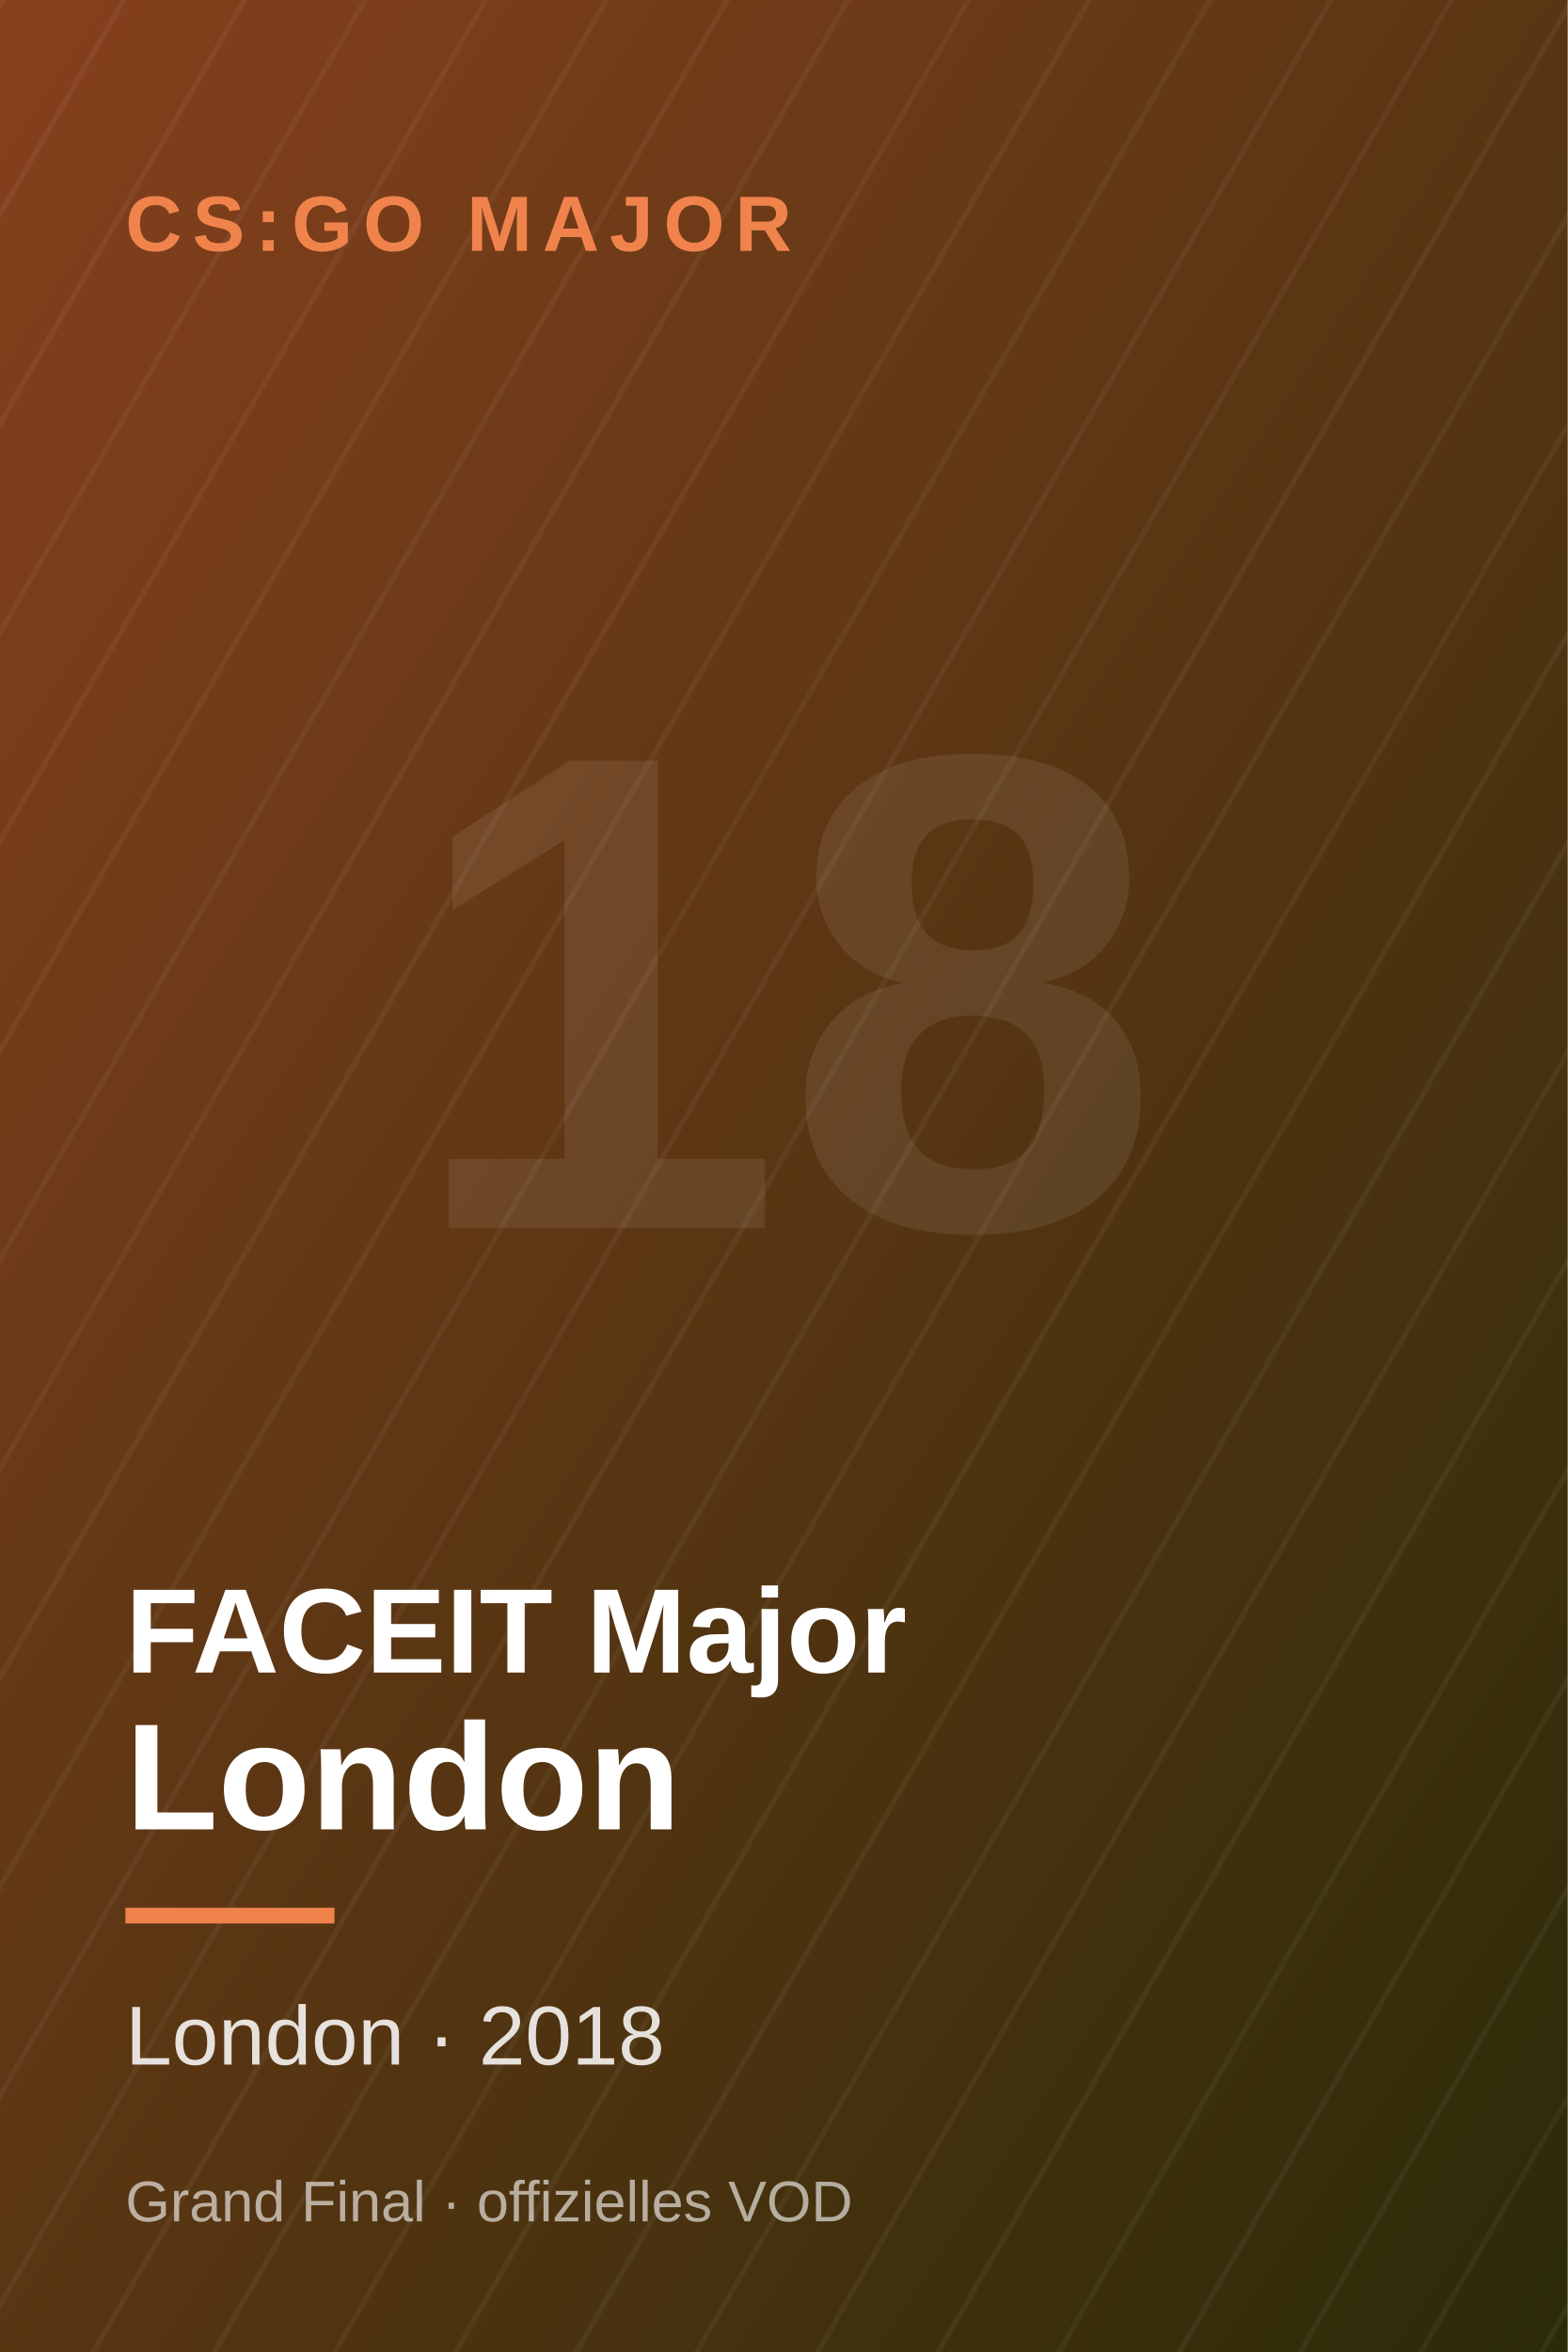
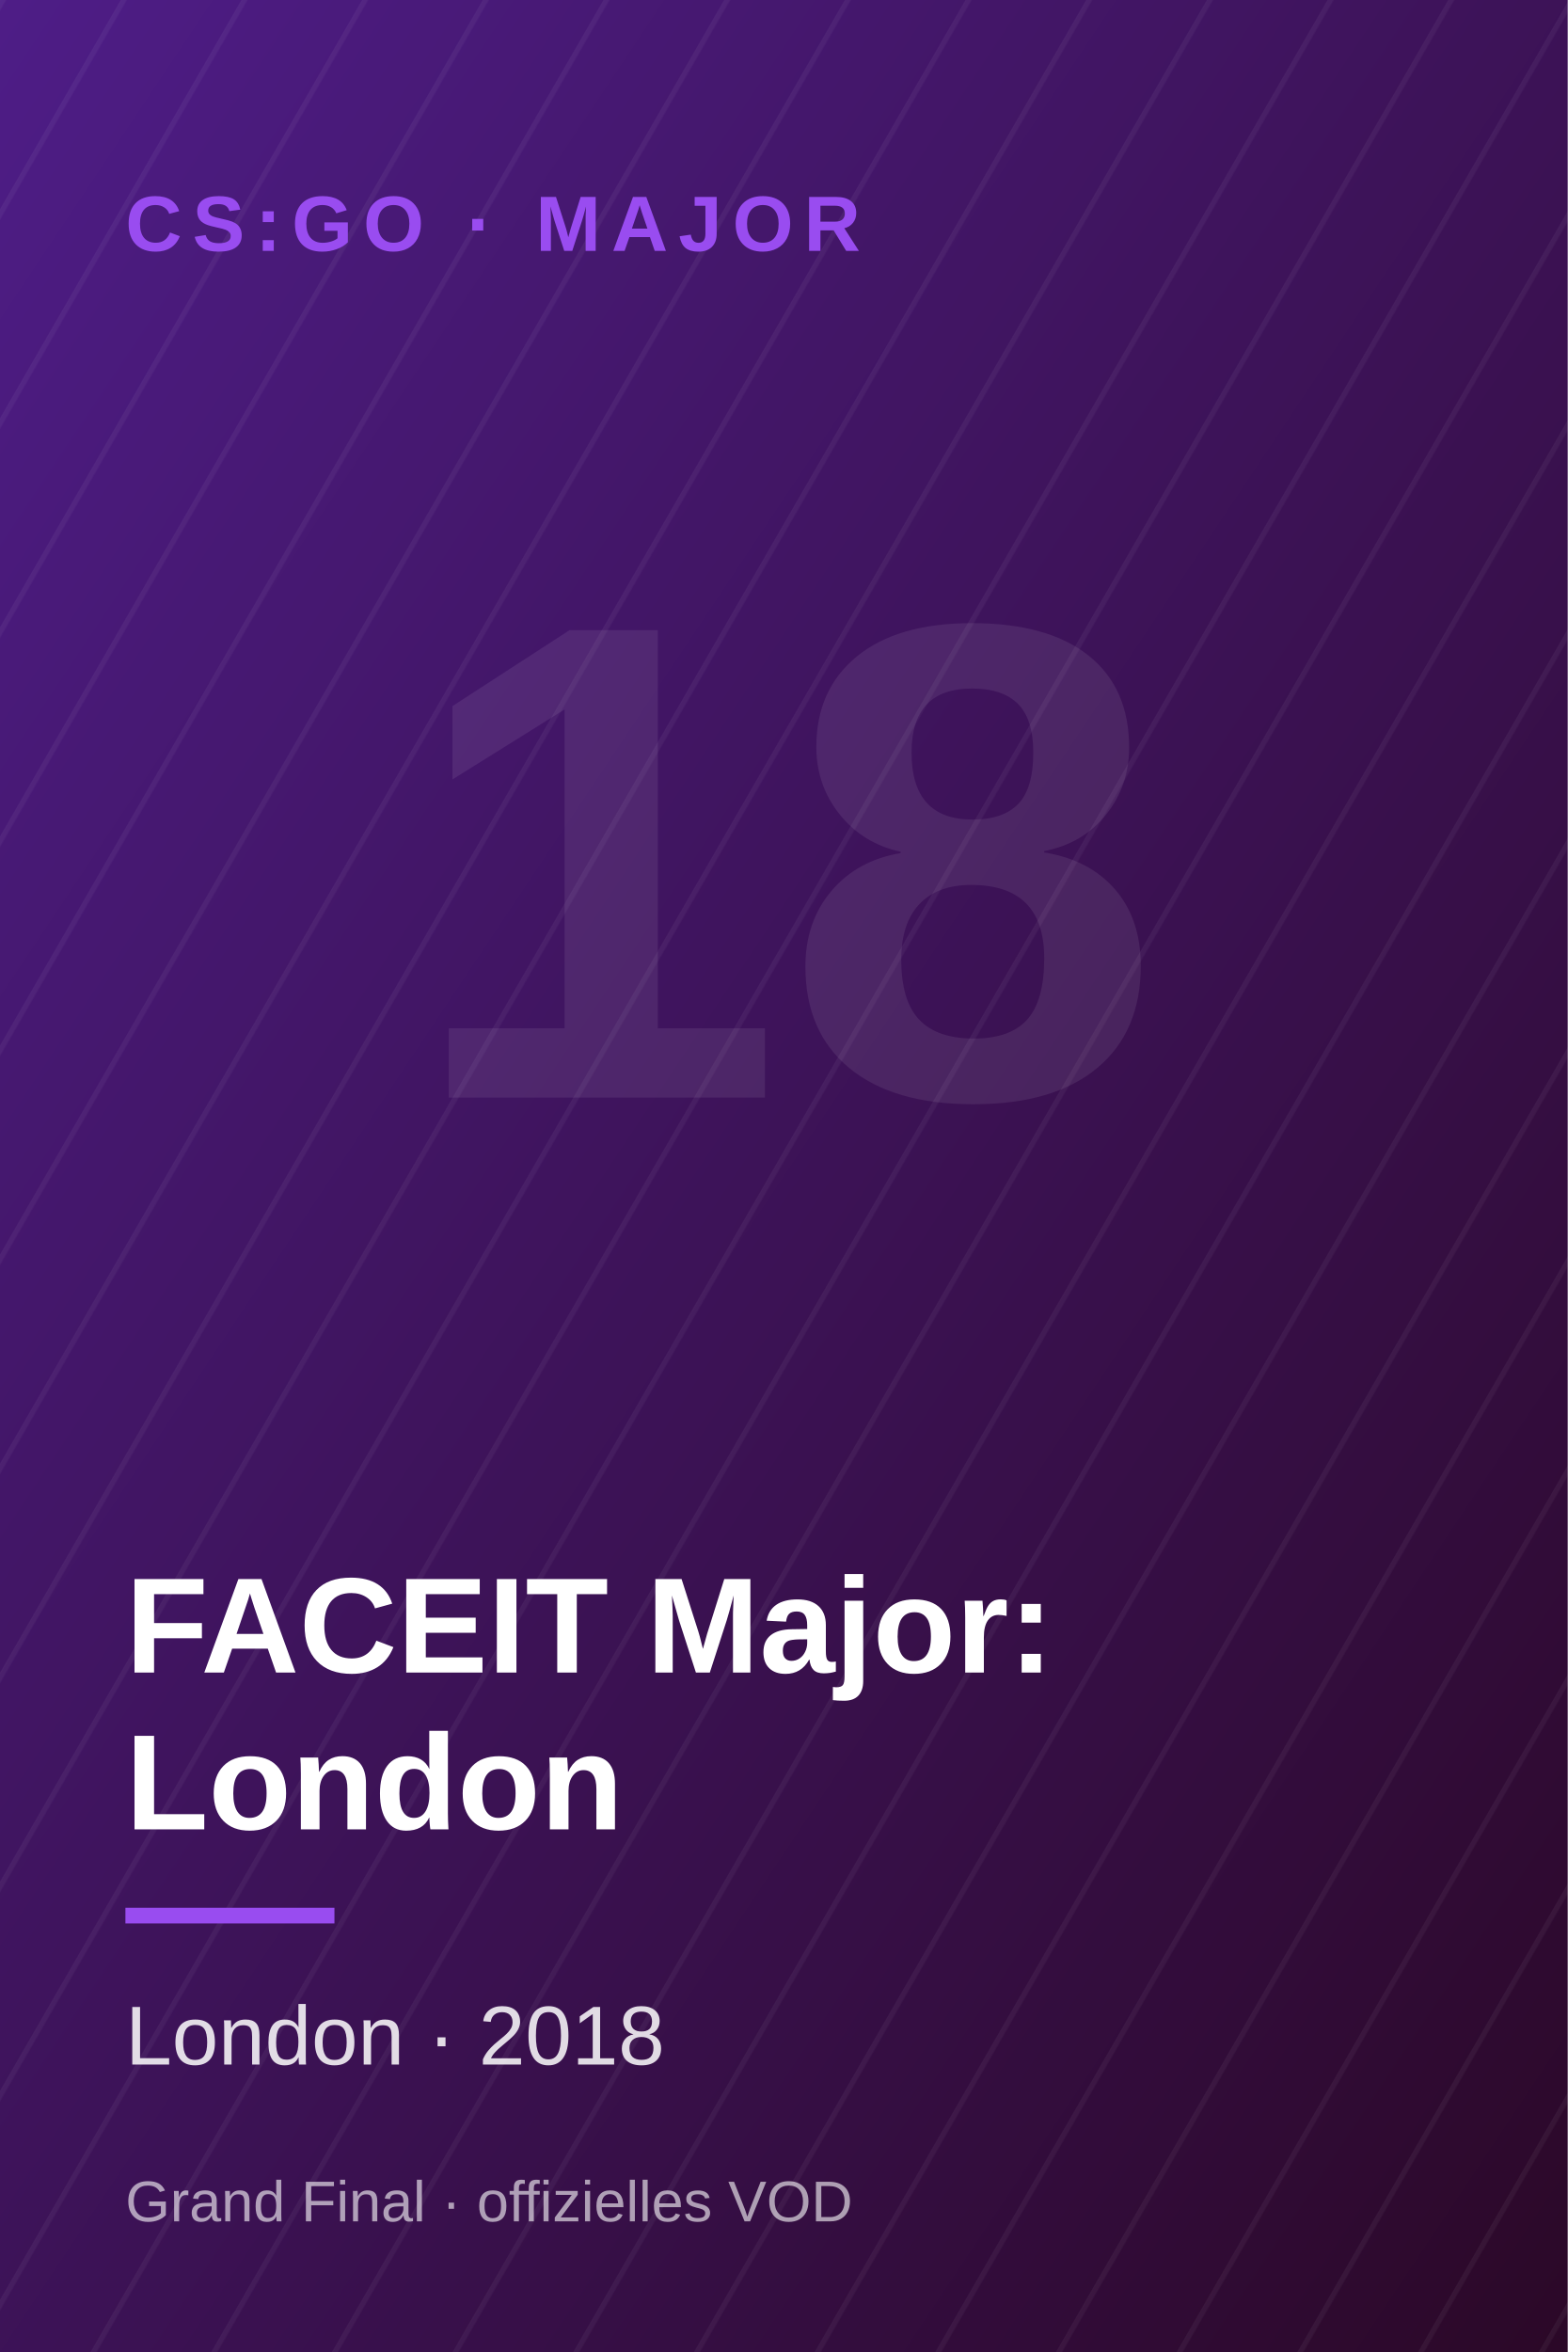
<svg xmlns="http://www.w3.org/2000/svg" width="600" height="900" viewBox="0 0 600 900">
  <defs>
    <linearGradient id="g" x1="0" y1="0" x2="1" y2="1">
-       <stop offset="0" stop-color="hsl(20,65%,32%)" />
-       <stop offset="1" stop-color="hsl(60,70%,10%)" />
+       <stop offset="0" stop-color="hsl(268,65%,32%)" />
+       <stop offset="1" stop-color="hsl(308,70%,10%)" />
    </linearGradient>
    <pattern id="p" width="40" height="40" patternUnits="userSpaceOnUse" patternTransform="rotate(30)">
      <rect width="2" height="40" fill="#fff" opacity=".05" />
    </pattern>
  </defs>
  <rect width="600" height="900" fill="url(#g)" />
  <rect width="600" height="900" fill="url(#p)" />
-   <text x="300" y="470" text-anchor="middle" font-family="Arial,Helvetica,sans-serif" font-weight="700" font-size="260" fill="#fff" opacity=".08">18</text>
-   <text x="48" y="96" font-family="Arial,Helvetica,sans-serif" font-weight="700" font-size="30" fill="hsl(20,85%,62%)" letter-spacing="4">CS:GO MAJOR</text>
-   <text x="48" y="640" font-family="Arial,Helvetica,sans-serif" font-weight="700" font-size="46" fill="#fff">FACEIT Major</text>
-   <text x="48" y="700" font-family="Arial,Helvetica,sans-serif" font-weight="700" font-size="58" fill="#fff">London</text>
-   <rect x="48" y="730" width="80" height="6" fill="hsl(20,85%,62%)" />
+   <text x="300" y="420" text-anchor="middle" font-family="Arial,Helvetica,sans-serif" font-weight="700" font-size="260" fill="#fff" opacity=".08">18</text>
+   <text x="48" y="96" font-family="Arial,Helvetica,sans-serif" font-weight="700" font-size="30" fill="hsl(268,85%,62%)" letter-spacing="4">CS:GO · MAJOR</text>
+   <text x="48" y="640" font-family="Arial,Helvetica,sans-serif" font-weight="700" font-size="52" fill="#fff">FACEIT Major:</text>
+   <text x="48" y="700" font-family="Arial,Helvetica,sans-serif" font-weight="700" font-size="52" fill="#fff">London</text>
+   <rect x="48" y="730" width="80" height="6" fill="hsl(268,85%,62%)" />
  <text x="48" y="790" font-family="Arial,Helvetica,sans-serif" font-size="32" fill="#fff" opacity=".85">London · 2018</text>
  <text x="48" y="850" font-family="Arial,Helvetica,sans-serif" font-size="22" fill="#fff" opacity=".6">Grand Final · offizielles VOD</text>
</svg>
